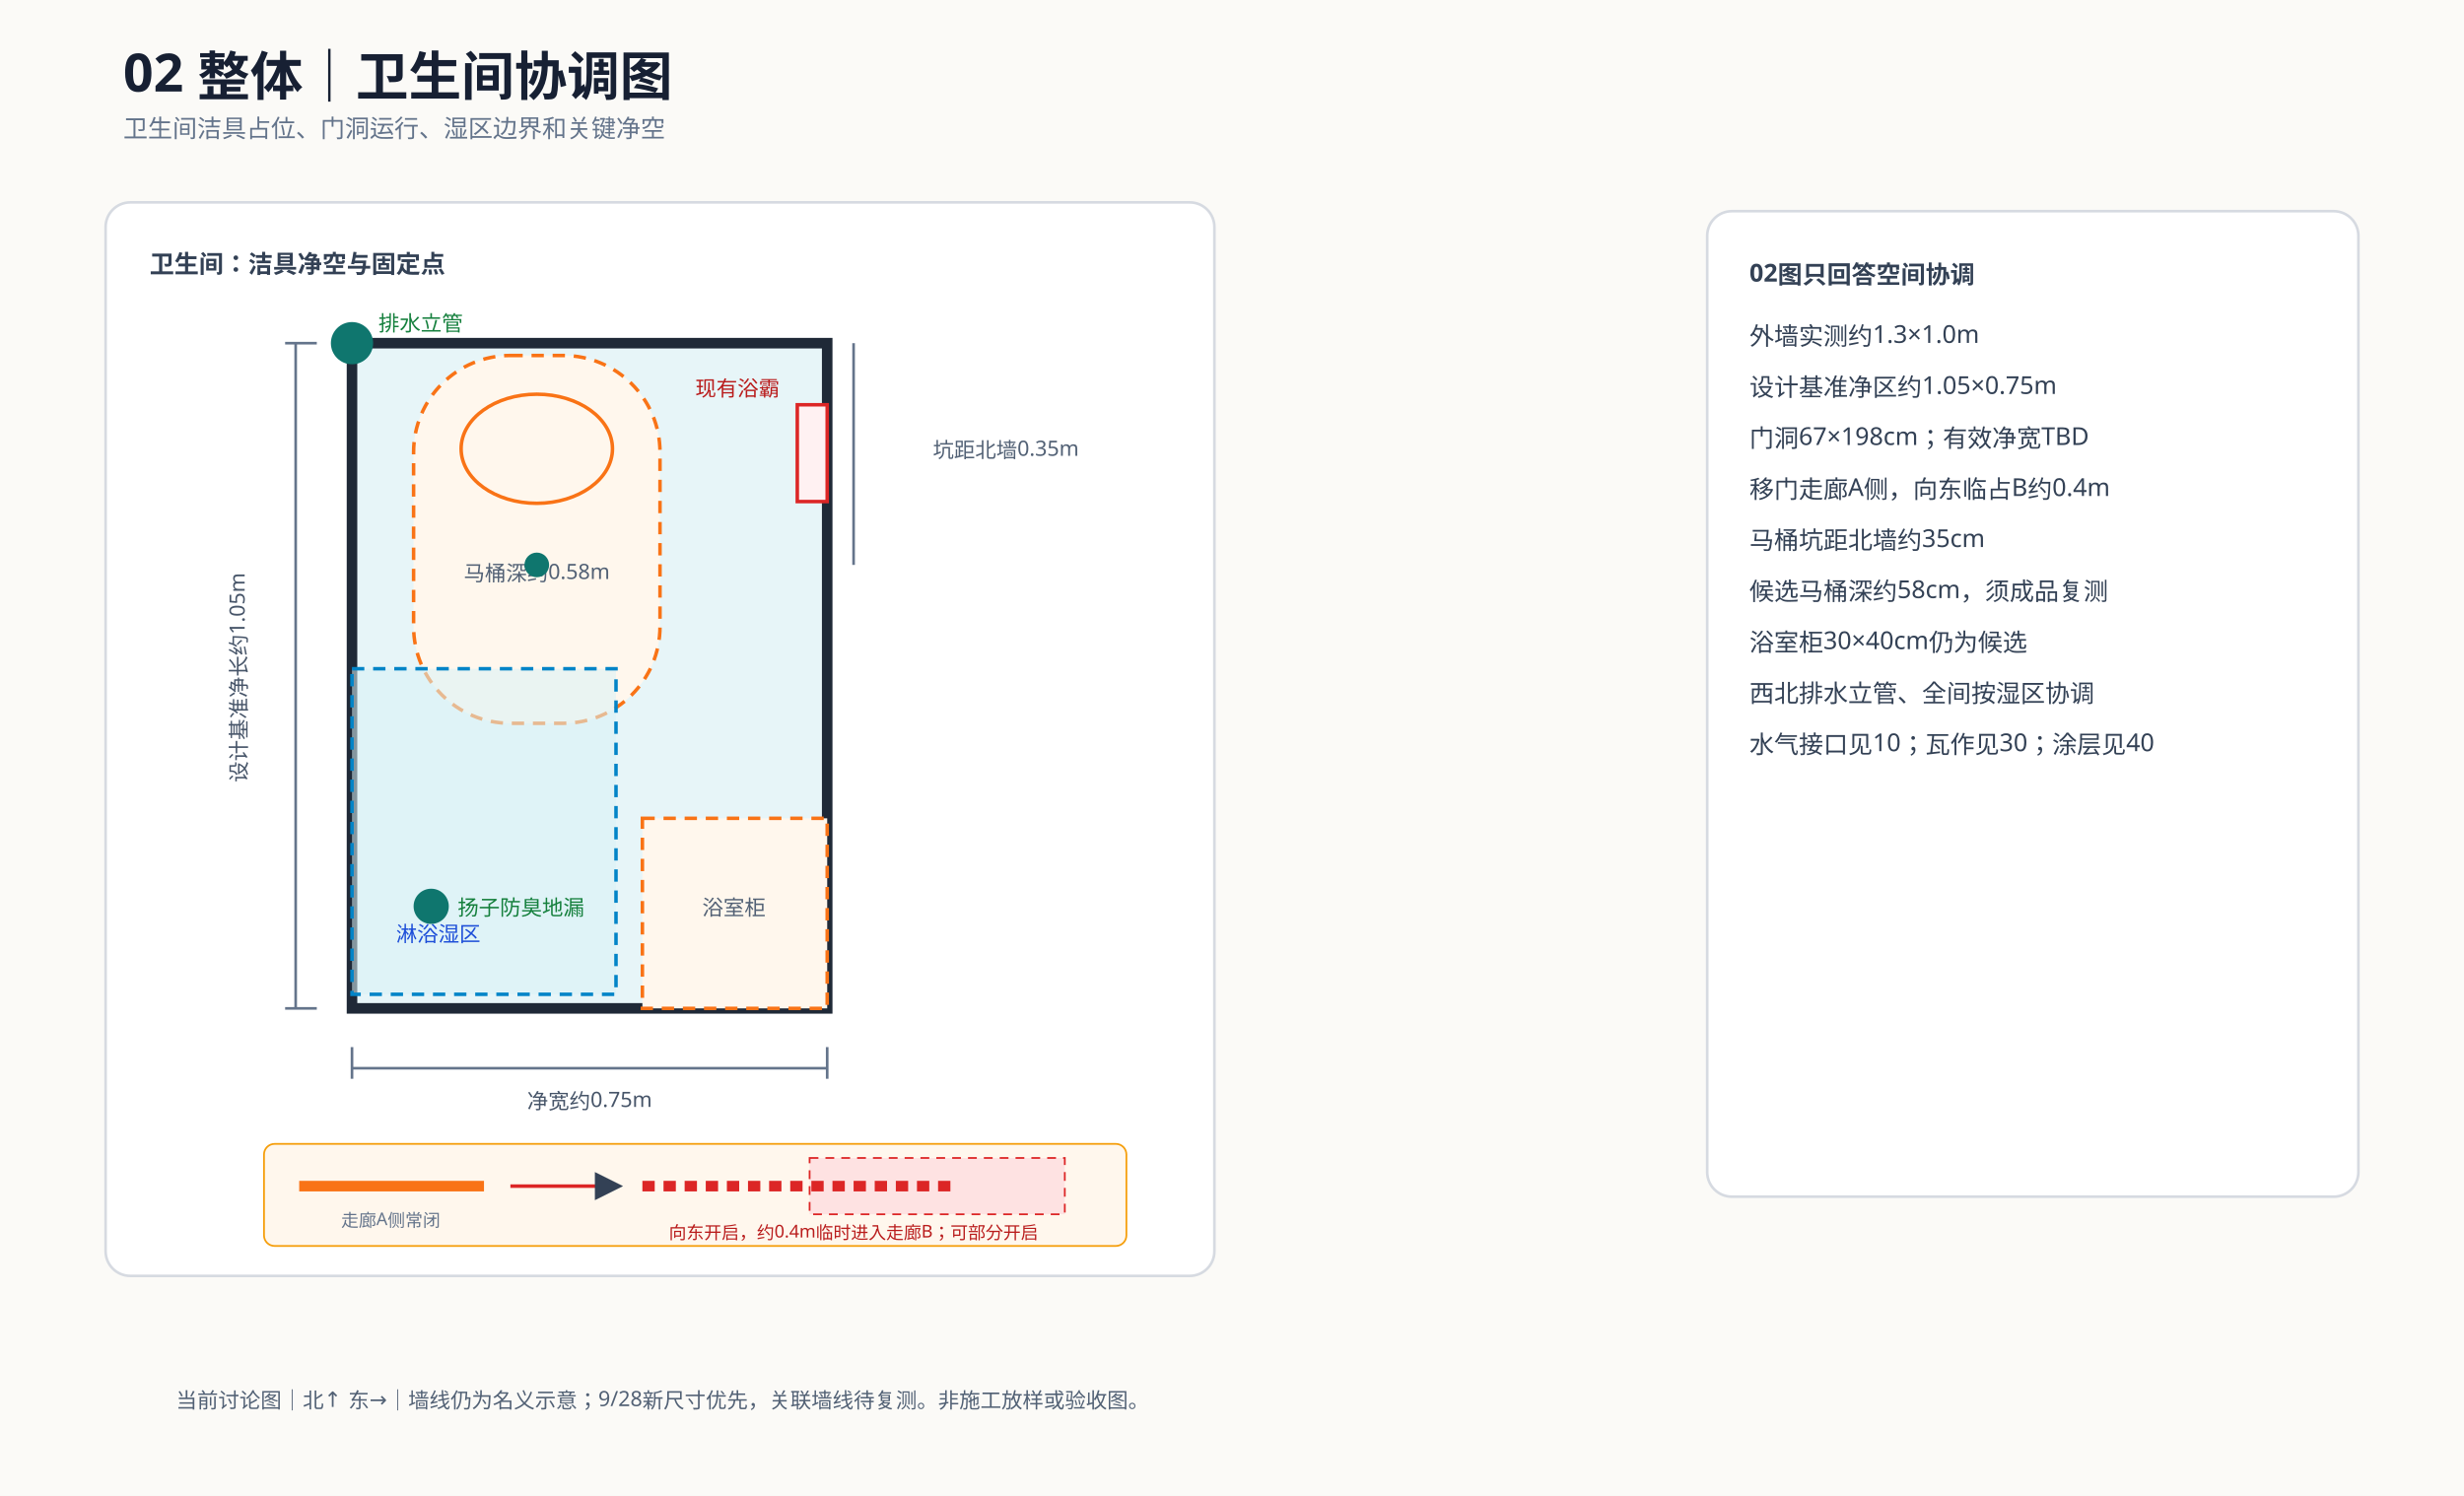
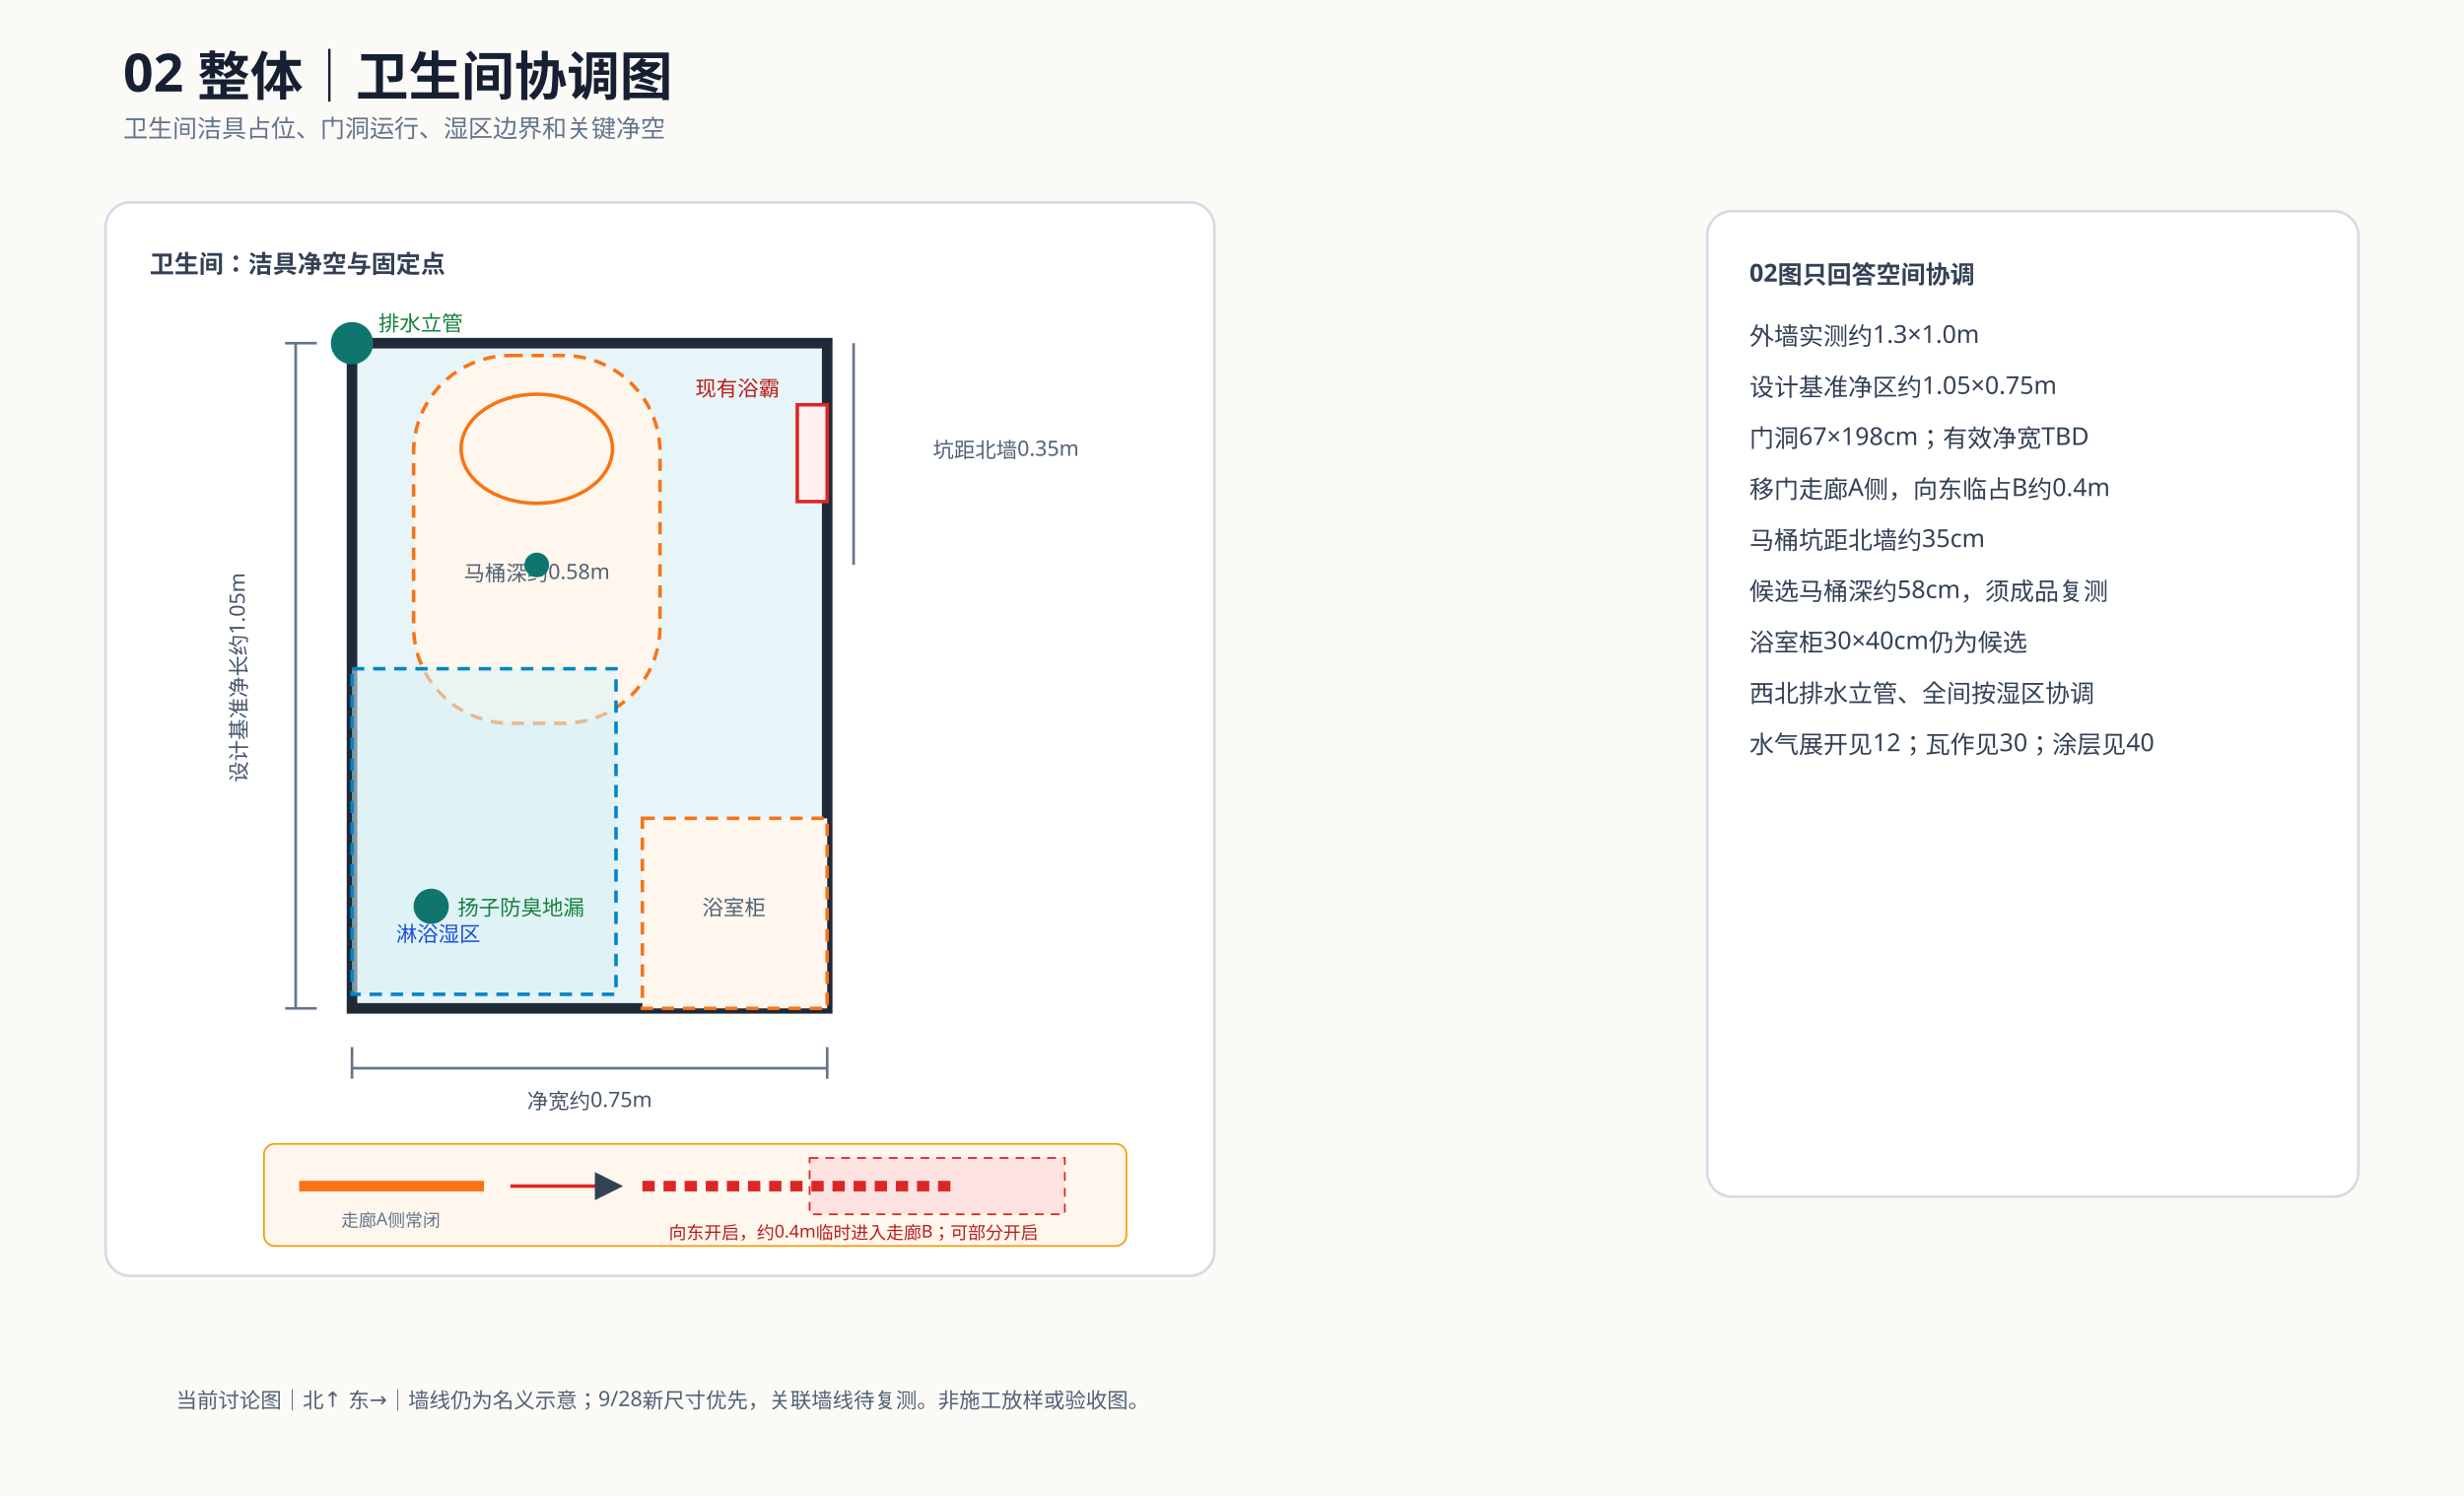
<svg xmlns="http://www.w3.org/2000/svg" width="1400" height="850" viewBox="0 0 1400 850" data-diagram-role="bathroom-coordination" role="img">
  <defs>
    <pattern id="hatch" width="12" height="12" patternUnits="userSpaceOnUse" patternTransform="rotate(45)">
      <rect width="12" height="12" fill="#f1f5f9" />
      <line y2="12" stroke="#cbd5e1" stroke-width="4" />
    </pattern>
    <pattern id="danger" width="10" height="10" patternUnits="userSpaceOnUse" patternTransform="rotate(45)">
      <rect width="10" height="10" fill="#fff1f2" />
      <line y2="10" stroke="#fecaca" stroke-width="3" />
    </pattern>
    <marker id="arrow" markerWidth="8" markerHeight="8" refX="6" refY="4" orient="auto">
      <path d="M0 0L8 4 0 8z" fill="#334155" />
    </marker>
    <marker id="blue-arrow" markerWidth="8" markerHeight="8" refX="6" refY="4" orient="auto">
      <path d="M0 0L8 4 0 8z" fill="#2563eb" />
    </marker>
    <style>
    text{font-family:"Source Han Sans SC","Heiti SC","Arial Unicode MS",sans-serif}
    .wall{fill:none;stroke:#1f2937;stroke-width:7;stroke-linecap:square;stroke-linejoin:miter}
    .iw{fill:none;stroke:#475569;stroke-width:5;stroke-linecap:square}
    .win{stroke:#0284c7;stroke-width:8}.winc{stroke:#e0f2fe;stroke-width:2.5}
    .title{font-size:30px;font-weight:750;fill:#172033}.subtitle{font-size:14px;fill:#64748b}
    .room{font-size:18px;font-weight:750;fill:#334155;text-anchor:middle}.roomsub{font-size:12px;fill:#64748b;text-anchor:middle}
    .note{font-size:14px;fill:#334155}.small{font-size:12px;fill:#526175}.micro{font-size:10px;fill:#64748b}
    .panel{fill:#fff;stroke:#d6dae1;stroke-width:1.5}.fixed{fill:#fffdf8;stroke:#64748b;stroke-width:2}
    .planned{fill:#fff7ed;stroke:#f97316;stroke-width:2;stroke-dasharray:7 5}
    .water{fill:none;stroke:#0284c7;stroke-width:4}.hot{fill:none;stroke:#dc2626;stroke-width:4}
    .drain{fill:none;stroke:#0f766e;stroke-width:5}.gas{fill:none;stroke:#ea580c;stroke-width:4}
    .power{fill:none;stroke:#2563eb;stroke-width:3}.network{fill:none;stroke:#7c3aed;stroke-width:3;stroke-dasharray:7 5}
    .danger{fill:#fff1f2;stroke:#dc2626;stroke-width:2}.cat{fill:none;stroke:#16a34a;stroke-width:6;stroke-dasharray:8 5}
    .dim{fill:none;stroke:#64748b;stroke-width:1.5}.dimtext{font-size:12px;fill:#475569;text-anchor:middle}
    .center{text-anchor:middle}.bold{font-weight:700}.orange{fill:#c2410c}.red{fill:#b91c1c}.blue{fill:#1d4ed8}.green{fill:#15803d}.purple{fill:#6d28d9}
  </style>
  </defs>
  <rect width="1400" height="850" fill="#fbfaf7" />
  <text x="70" y="52" class="title">02 整体｜卫生间协调图</text>
  <text x="70" y="78" class="subtitle">卫生间洁具占位、门洞运行、湿区边界和关键净空</text>
  <g transform="translate(-650 0)">
    <rect x="710" y="115" width="630" height="610" rx="14" class="panel" />
    <text x="735" y="155" class="note bold">卫生间：洁具净空与固定点</text>
    <rect x="850" y="195" width="270" height="378" fill="#e7f5f8" stroke="#1f2937" stroke-width="6" />
    <circle cx="850" cy="195" r="12" fill="#0f766e" />
    <text x="865" y="188" class="small green">排水立管</text>
    <rect x="885" y="202" width="140" height="209" rx="55" class="planned" data-status="not-purchased" />
    <ellipse cx="955" cy="255" rx="43" ry="31" fill="none" stroke="#f97316" stroke-width="2" />
    <text x="955" y="330" class="small center">马桶深约0.58m</text>
    <circle cx="955" cy="321" r="7" fill="#0f766e" />
    <path class="dim" d="M1135 195V321" />
    <text x="1180" y="260" class="small">坑距北墙0.35m</text>
    <rect x="850" y="380" width="150" height="185" fill="#d8f2f6" fill-opacity=".55" stroke="#0284c7" stroke-width="2" stroke-dasharray="7 5" />
    <text x="875" y="535" class="small blue">淋浴湿区</text>
    <rect x="1015" y="465" width="105" height="108" class="planned" data-status="not-purchased" />
    <text x="1067" y="520" class="small center">浴室柜</text>
    <rect x="1103" y="230" width="17" height="55" class="danger" />
    <text x="1093" y="225" class="small red" text-anchor="end">现有浴霸</text>
    <circle cx="895" cy="515" r="10" fill="#0f766e" />
    <text x="910" y="520" class="small green">扬子防臭地漏</text>
    <path class="dim" d="M830 195H812M830 573H812M818 195V573" />
    <text x="790" y="385" class="dimtext" transform="rotate(-90 790 385)">设计基准净长约1.05m</text>
    <path class="dim" d="M850 595V613M1120 595V613M850 607H1120" />
    <text x="985" y="630" class="dimtext">净宽约0.75m</text>
    <g data-state="bath-slider-open-east" data-intrusion-m="0.4">
      <rect x="800" y="650" width="490" height="58" rx="6" fill="#fff7ed" stroke="#f59e0b" />
      <line x1="820" y1="674" x2="925" y2="674" stroke="#f97316" stroke-width="6" />
      <text x="872" y="697" class="micro center">走廊A侧常闭</text>
      <path d="M940 674H1000" stroke="#dc2626" stroke-width="2" marker-end="url(#arrow)" />
      <rect x="1110" y="658" width="145" height="32" fill="#fee2e2" stroke="#dc2626" stroke-dasharray="5 4" />
      <line x1="1015" y1="674" x2="1190" y2="674" stroke="#dc2626" stroke-width="6" stroke-dasharray="7 5" />
      <text x="1135" y="704" class="micro red center">向东开启，约0.4m临时进入走廊B；可部分开启</text>
    </g>
  </g>
  <rect x="970" y="120" width="370" height="560" rx="14" class="panel" />
  <text x="994" y="160" class="note bold">02图只回答空间协调</text>
  <text x="994" y="196" class="note">外墙实测约1.3×1.0m</text>
  <text x="994" y="225" class="note">设计基准净区约1.05×0.75m</text>
  <text x="994" y="254" class="note">门洞67×198cm；有效净宽TBD</text>
  <text x="994" y="283" class="note">移门走廊A侧，向东临占B约0.4m</text>
  <text x="994" y="312" class="note">马桶坑距北墙约35cm</text>
  <text x="994" y="341" class="note">候选马桶深约58cm，须成品复测</text>
  <text x="994" y="370" class="note">浴室柜30×40cm仍为候选</text>
  <text x="994" y="399" class="note">西北排水立管、全间按湿区协调</text>
-   <text x="994" y="428" class="note">水气接口见10；瓦作见30；涂层见40</text>
+   <text x="994" y="428" class="note">水气展开见12；瓦作见30；涂层见40</text>
  <text x="100" y="800" class="small">当前讨论图｜北↑ 东→｜墙线仍为名义示意；9/28新尺寸优先，关联墙线待复测。非施工放样或验收图。</text>
</svg>
